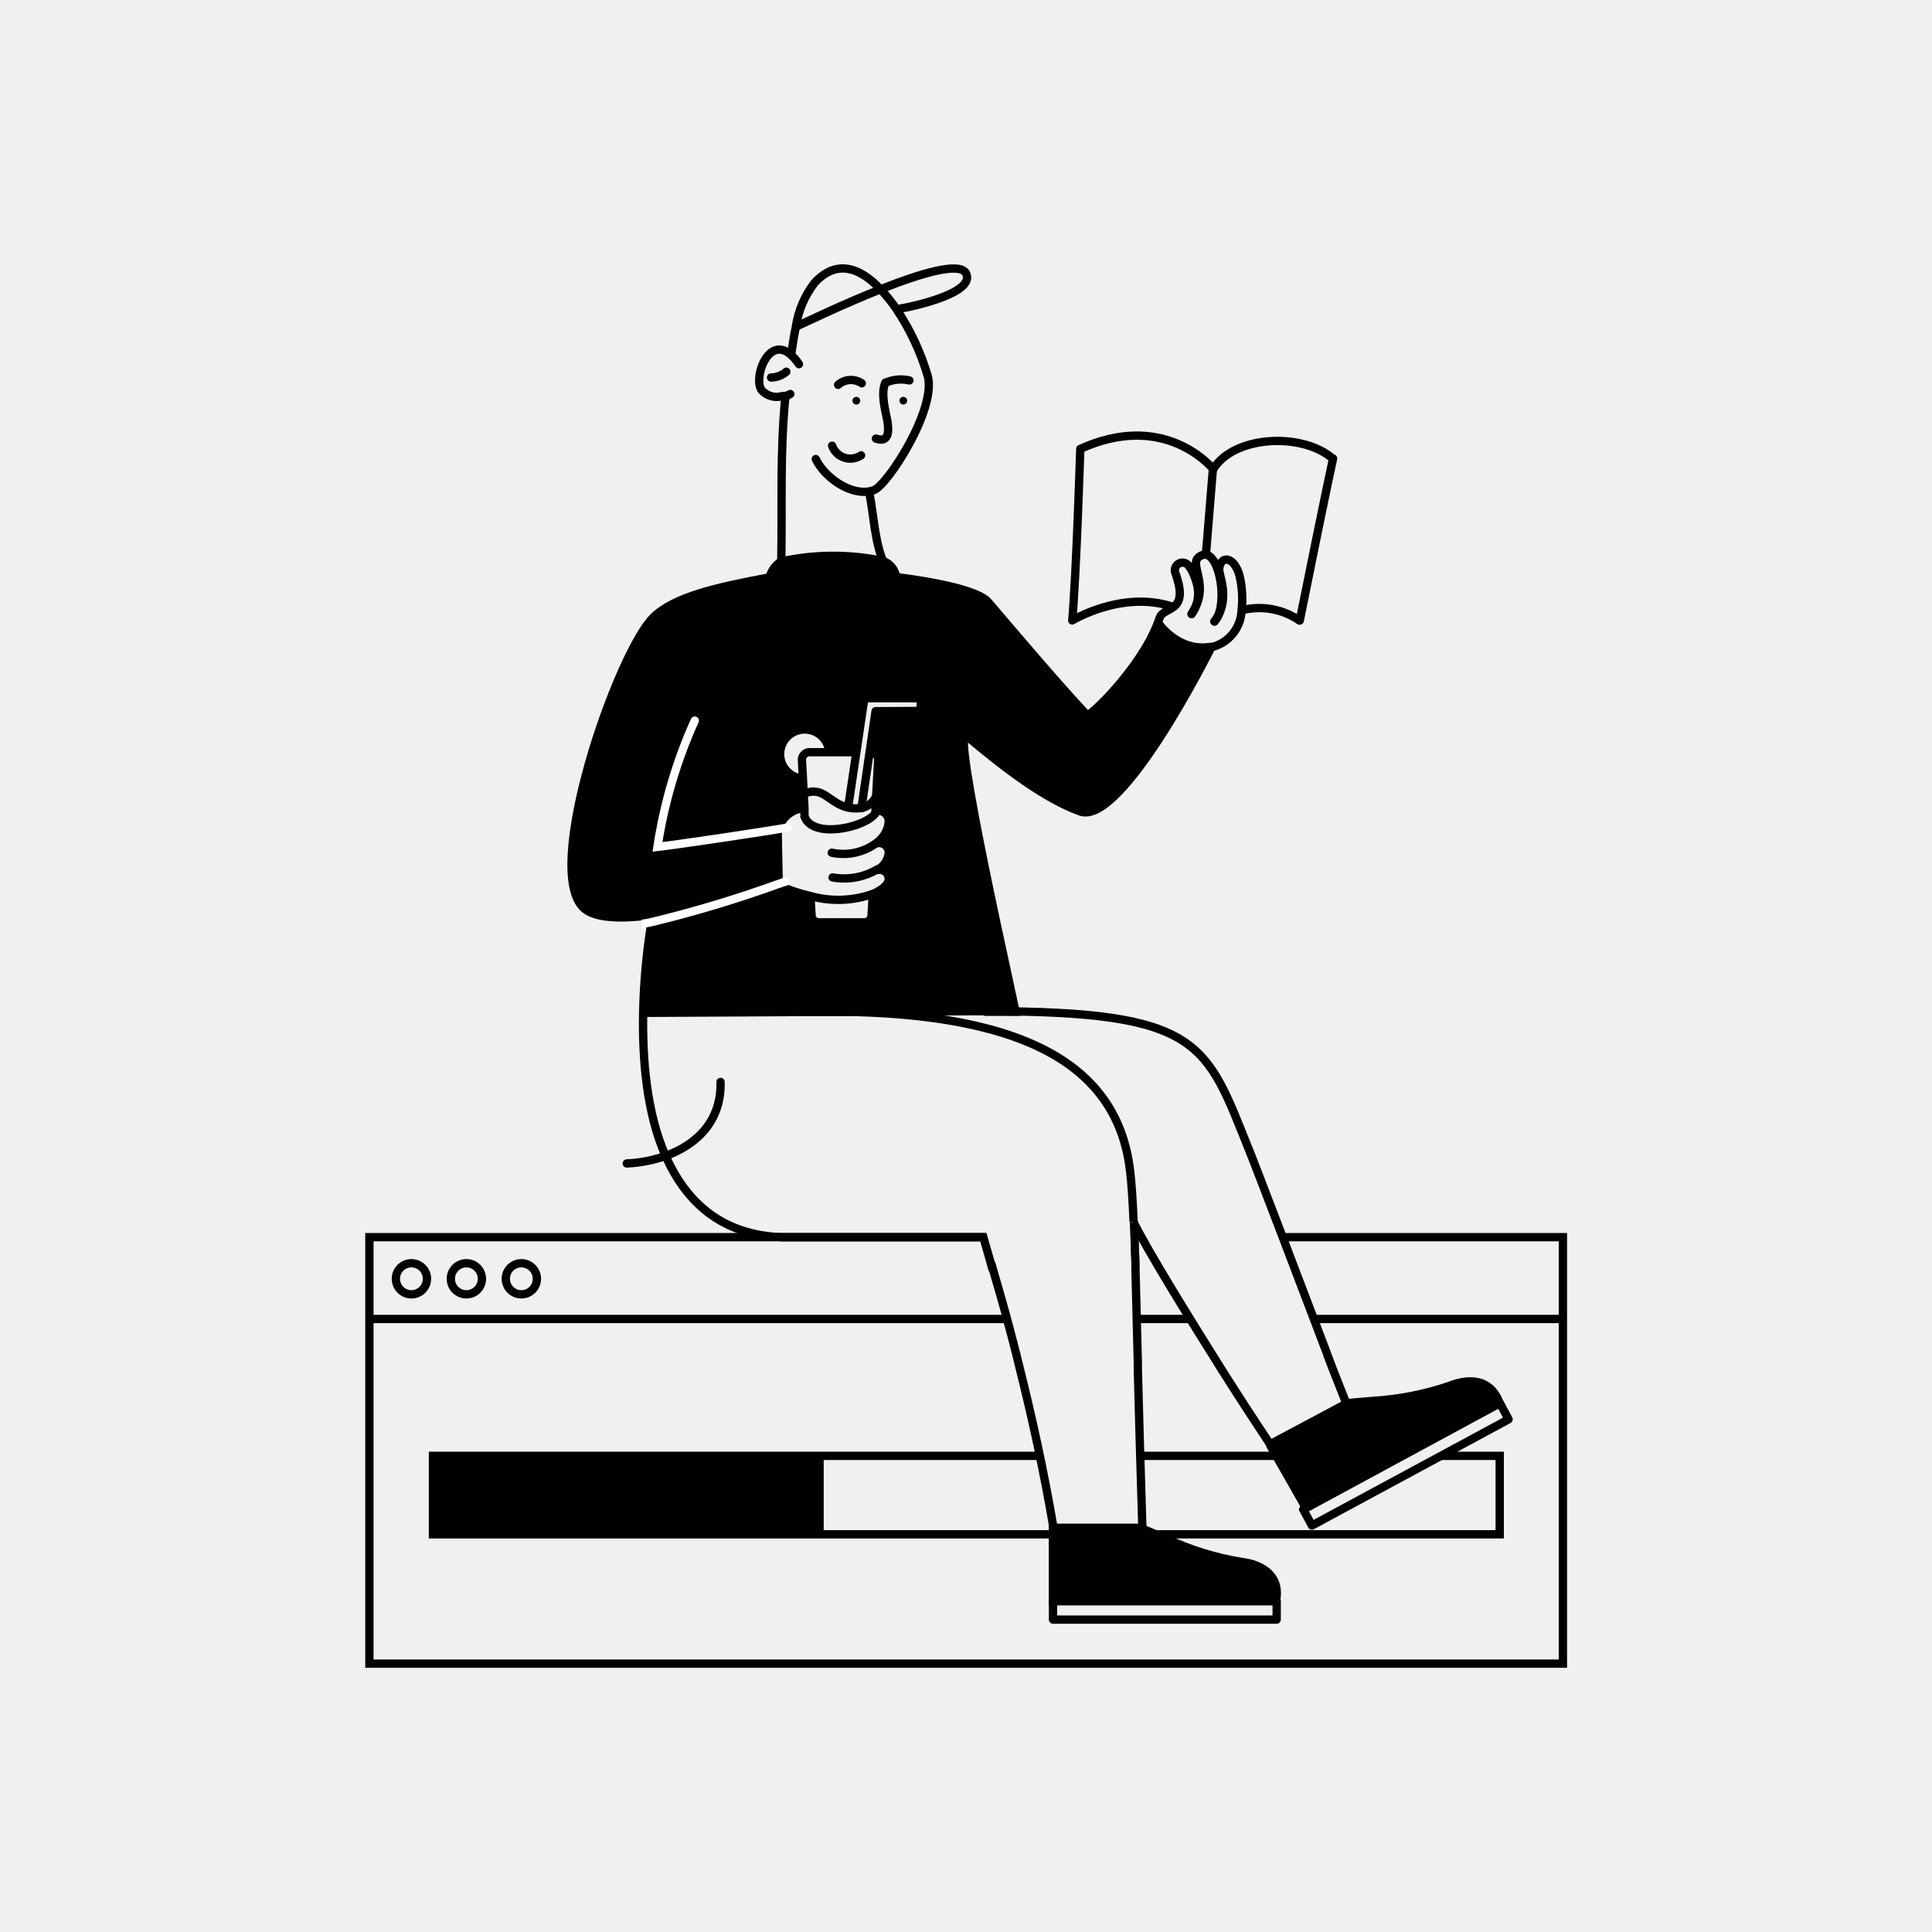
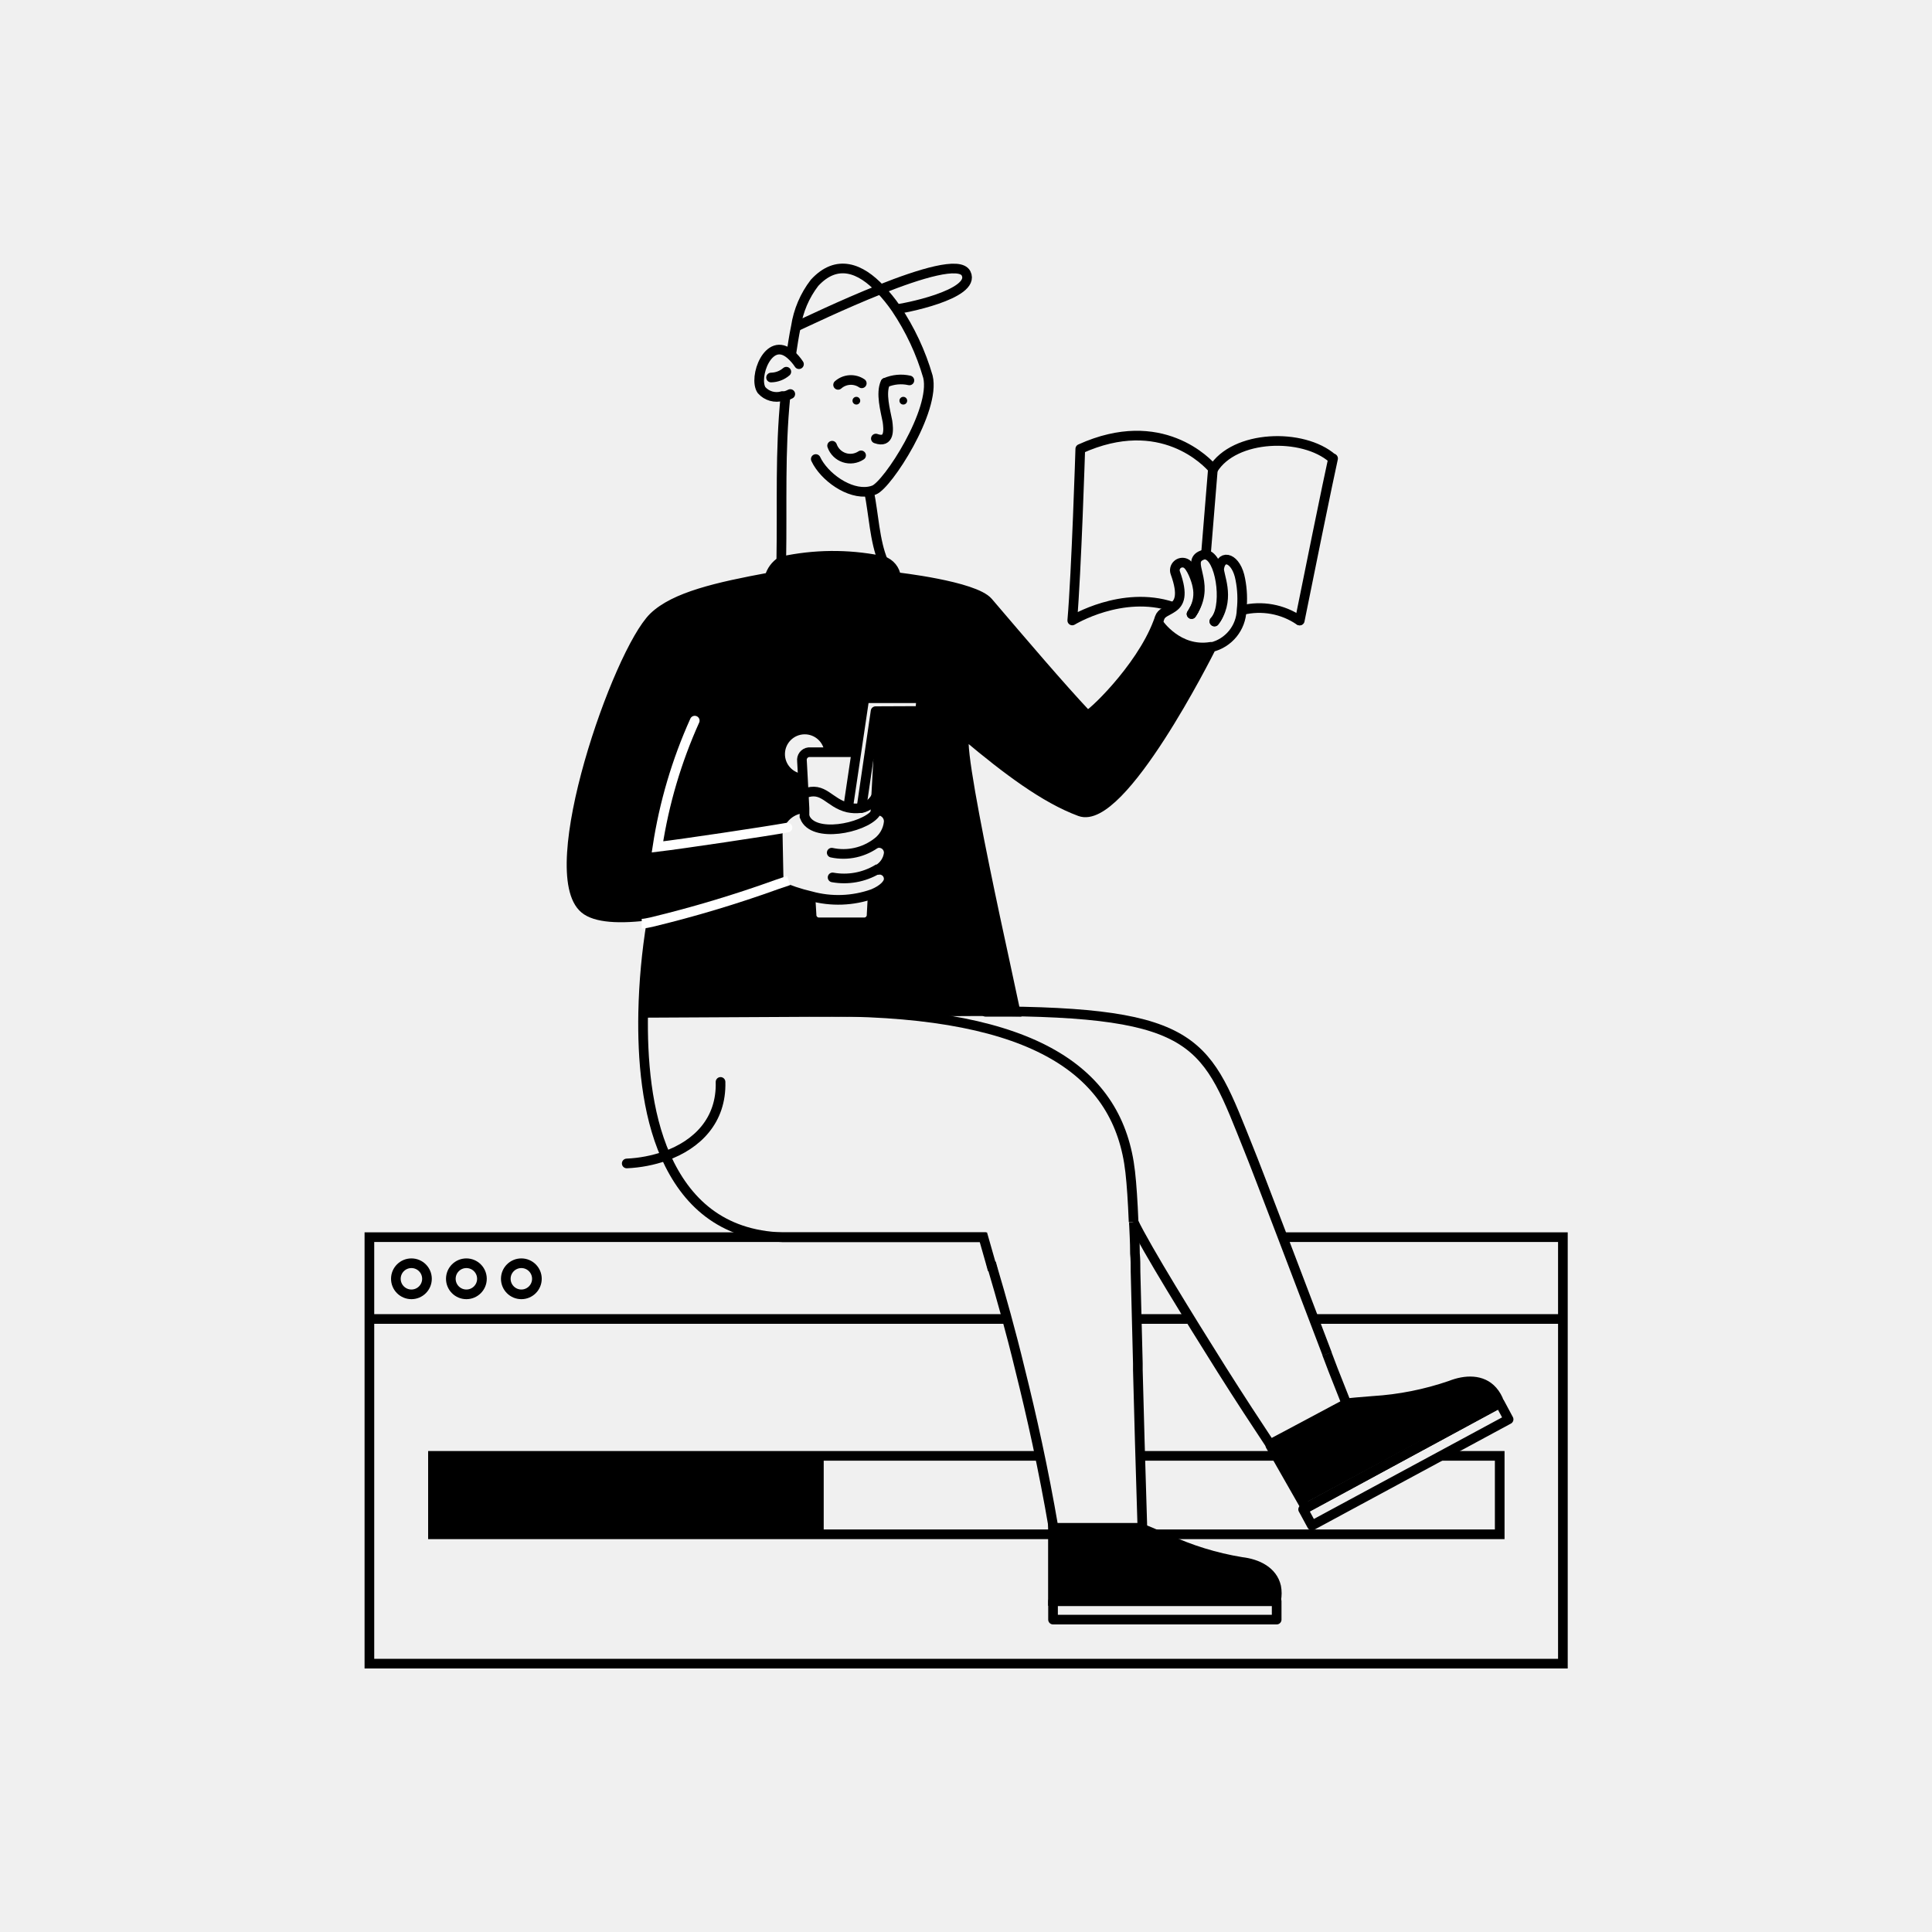
<svg xmlns="http://www.w3.org/2000/svg" id="Layer_1" data-name="Layer 1" viewBox="0 0 200 200">
  <defs>
-     <style>.cls-1,.cls-2,.cls-3,.cls-4,.cls-5{stroke:#000;}.cls-1,.cls-2,.cls-4,.cls-7,.cls-8{stroke-miterlimit:10;}.cls-1,.cls-2,.cls-3,.cls-4,.cls-5,.cls-6,.cls-7,.cls-8{stroke-width:0.86px;}.cls-2,.cls-3,.cls-4,.cls-5,.cls-6,.cls-7,.cls-8{fill:none;}.cls-3,.cls-4,.cls-8{stroke-linecap:round;}.cls-3,.cls-5,.cls-6{stroke-linejoin:round;}.cls-6,.cls-7,.cls-8{stroke:#fff;}</style>
+     <style>.cls-1,.cls-2,.cls-3,.cls-4,.cls-5{stroke:#000;}.cls-1,.cls-2,.cls-4,.cls-7,.cls-8{stroke-miterlimit:10;}.cls-1,.cls-2,.cls-3,.cls-4,.cls-5,.cls-6,.cls-7,.cls-8{strokeWidth:0.86px;}.cls-2,.cls-3,.cls-4,.cls-5,.cls-6,.cls-7,.cls-8{fill:none;}.cls-3,.cls-4,.cls-8{stroke-linecap:round;}.cls-3,.cls-5,.cls-6{stroke-linejoin:round;}.cls-6,.cls-7,.cls-8{stroke:#fff;}</style>
  </defs>
  <path d="M155.24,145.27l-20.33,11v0l-3.59-6.64.06-.1,8-4.17v0h.15c.3-.09,1.3-.14,2.65-.26a30.29,30.29,0,0,0,8-1.59c1.54-.61,3.28-.69,4.37.55a3.54,3.54,0,0,1,.69,1.2Z" />
  <path class="cls-1" d="M118.26,158.28h0c.31.07,1.21.5,2.46,1a29.87,29.87,0,0,0,7.8,2.41c1.64.19,3.22.95,3.59,2.56a3.7,3.7,0,0,1,0,1.38.44.44,0,0,1,0,.1H109v-7.57l9,0h.18Z" />
  <path d="M117.52,131.64l-.07-1.88h0C117.48,130.36,117.5,131,117.52,131.64Z" />
  <path d="M90.78,87.21A3,3,0,0,0,92,85.1a1.11,1.11,0,0,0-1.18-1.18,1.4,1.4,0,0,1-.19.33l.09-1.81.2-3.66a.79.79,0,0,0-.68-.91H90l.62-4.25,4.62,0,.11-1.32H89.48l-.83,5.59h-2.8a2.55,2.55,0,1,0-2.73,2.73l.08,1.54.08,1.53h-.15a2.92,2.92,0,0,0-2.62,2.67l.1,5.06-.26.09a74.52,74.52,0,0,1-12.81,3.22c-3.44.47-5.9.29-7-.64-4.51-3.75,3.4-26.53,7.13-30.2,2.16-2.14,6.58-3.06,12-4.11a2.82,2.82,0,0,1,1.24-1.67l.06,0h0A25.07,25.07,0,0,1,91.05,58l.37.13a2,2,0,0,1,1.35,1.66s8.09.9,9.53,2.58c3.68,4.31,7.43,8.7,10.25,11.72.2.21,5.48-4.73,7.32-9.56l.06,0s2,3,5.41,2.44h0c-.27.54-9.31,18.57-13.6,17-3.63-1.34-7.57-4.3-11.76-7.82C98.35,74.72,104.89,104,105,104.6l-4.26,0-14.55.08H84l-17.47.09a68,68,0,0,1,.86-9.36,124,124,0,0,0,13-3.9l.26.08a18.06,18.06,0,0,0,3.26,1.09l.12,2a.77.77,0,0,0,.69.8h4.84a.77.77,0,0,0,.69-.8l.12-2.22C91.4,92.06,92,91.46,92,91A.94.94,0,0,0,90.9,90h-.05l0,0,.08,0A2.23,2.23,0,0,0,92,88.35a1,1,0,0,0-1.14-1.07Z" />
  <line class="cls-2" x1="118.1" y1="150.71" x2="132.07" y2="150.71" />
  <polyline class="cls-2" points="149.19 150.71 155.25 150.71 155.25 158.83 44.82 158.83 44.82 150.71 107.45 150.71" />
  <rect x="44.82" y="150.71" width="40.45" height="8.12" />
  <polyline class="cls-2" points="132.92 128.07 161.79 128.07 161.79 172.22 38.24 172.22 38.24 128.07 102.07 128.07" />
  <circle class="cls-2" cx="53.97" cy="132.38" r="1.61" />
  <circle class="cls-2" cx="48.28" cy="132.38" r="1.61" />
  <circle class="cls-2" cx="42.59" cy="132.38" r="1.61" />
  <path class="cls-3" d="M138,47.46c-.36,1.54-2.9,14-3.45,16.78" />
  <path class="cls-3" d="M134.51,64.23a7.36,7.36,0,0,0-5.92-1.07" />
  <path class="cls-3" d="M121.36,62.8C116.14,61.08,111,64.23,111,64.23c.43-5,.83-17.76.83-17.76,8.39-3.81,13.2,1.43,13.74,2.07l0,.06c2.2-3.61,9.32-3.81,12.36-1.15" />
  <path class="cls-2" d="M88.8,77.87H83.71a.8.8,0,0,0-.69.91l.1,1.82.08,1.54.08,1.53,0,.9v.08" />
  <path class="cls-2" d="M90.61,84.25l.09-1.81.2-3.66a.79.79,0,0,0-.68-.91h-.4" />
  <path class="cls-2" d="M83.89,92.68v0l.12,2a.77.77,0,0,0,.69.8h4.84a.77.77,0,0,0,.69-.8l.12-2.22v-.07" />
  <path class="cls-2" d="M83.3,84.49l0,.08c.86,2.24,6.08,1.16,7.28-.32a1.4,1.4,0,0,0,.19-.33s0,0,0,0" />
  <path class="cls-4" d="M90.79,83.92h0A1.11,1.11,0,0,1,92,85.1a3,3,0,0,1-1.2,2.11,5.73,5.73,0,0,1-4.7,1.06" />
  <path class="cls-4" d="M90.84,87.28A1,1,0,0,1,92,88.35,2.23,2.23,0,0,1,90.89,90l-.08,0a6.74,6.74,0,0,1-4.62.83" />
  <path class="cls-4" d="M90.85,90.05h.05A.94.94,0,0,1,92,91c0,.49-.58,1.09-1.63,1.53a10.67,10.67,0,0,1-6.46.23,18.06,18.06,0,0,1-3.26-1.09" />
  <path class="cls-4" d="M83.27,82.14c2-.79,2.53,1,4.51,1.46h0a4,4,0,0,0,1.27.06l.14,0h0a2.25,2.25,0,0,0,1.5-1.2" />
  <polyline class="cls-3" points="89.19 83.56 90.02 77.87 90.64 73.62 95.26 73.6 95.37 72.28 89.48 72.28 88.65 77.87 87.82 83.44" />
  <path class="cls-5" d="M83.31,80.61h-.19a2.55,2.55,0,1,1,2.73-2.73c0,.06,0,.12,0,.18" />
  <path class="cls-2" d="M86.08,104.72H83.82" />
  <path class="cls-4" d="M81.91,36.64c.13-.84.27-1.83.48-2.83a9.84,9.84,0,0,1,1.93-4.53c2.32-2.52,4.77-1.53,6.82.66a16,16,0,0,1,1.62,2A25.22,25.22,0,0,1,96.06,39c.83,3.47-4.18,11.2-5.58,11.73a2.27,2.27,0,0,1-.51.14c-2.07.36-4.66-1.52-5.52-3.35" />
  <path class="cls-2" d="M80.88,57.92c.1-5.82-.15-11.11.43-16.91" />
  <path class="cls-2" d="M89.91,50.67l.06.24c.47,2.3.57,5.11,1.45,7.19l0,.11" />
  <path class="cls-4" d="M82.71,37.7a4.85,4.85,0,0,0-.87-1c-2.3-2-3.89,2.42-3,3.69A2.08,2.08,0,0,0,81,41l.26,0h0a2.1,2.1,0,0,0,.55-.21" />
  <path class="cls-2" d="M92.74,32h0c.55,0,8.35-1.5,7.27-3.69-.62-1.26-4.75,0-8.89,1.65-3.92,1.56-7.85,3.46-8.75,3.87l-.15.07" />
  <path class="cls-4" d="M91.68,39.61a4,4,0,0,1,2.46-.23" />
  <path class="cls-4" d="M89.21,39.68a2,2,0,0,0-2.45.16" />
  <path class="cls-4" d="M81.4,38.48a2.47,2.47,0,0,1-1.58.6" />
  <path class="cls-4" d="M91.65,39.62c-.5,1.1,0,2.86.22,4,.11.79.27,2.31-1.2,1.78" />
  <path class="cls-2" d="M117.35,126.5c-.09-2.18-.2-3.85-.35-5.18-1.17-10.38-9.81-16.5-30.86-16.6" />
  <path class="cls-2" d="M118.26,158.54v-.34c-.21-6.48-.35-11.87-.47-16.38,0-.22,0-.45,0-.67-.09-3.76-.17-6.89-.24-9.51,0-.66,0-1.28-.06-1.88,0-1.19-.07-2.27-.11-3.25h0" />
  <path class="cls-2" d="M102.79,131.58c0-.06,0-.14-.06-.22l-.18-.65c-.27-.93-.62-2.18-.75-2.63H81c-6.38-.21-10-3.72-12.09-8.4-2-4.51-2.42-10.11-2.33-14.86a66.42,66.42,0,0,1,.86-9.36c.07-.41.12-.66.13-.74v0" />
  <path class="cls-2" d="M118.07,158.21l-9,0c-1.06-6.19-2.29-11.68-3.46-16.37-1-4.14-2-7.66-2.83-10.46l-.18-.65" />
  <path class="cls-2" d="M137.39,140.17h0l-4.6-12.08c-1.73-4.52-3.19-8.34-3.47-9-4.48-11.14-4.91-14.4-27.31-14.41h-1.32l-14.55.08H84l-17.47.09h0" />
  <path class="cls-2" d="M117.34,126.49h0c.66,1.37,2.1,3.86,3.87,6.79,1.61,2.66,3.48,5.68,5.27,8.52s3.68,5.72,5,7.71l7.9-4.21v0L138,141.81c-.19-.5-.41-1.07-.63-1.66" />
  <path class="cls-4" d="M86.14,46.14a2,2,0,0,0,3,1" />
  <path class="cls-4" d="M125.73,64.35l.21-.31c1.42-2.29.18-4.54.27-5.2.23-1.57,1.79-1.08,2.19,1.14a10.45,10.45,0,0,1,.13,3.17A4.08,4.08,0,0,1,125.4,67h0c-.27.54-9.31,18.57-13.6,17-3.63-1.34-7.57-4.3-11.76-7.82-1.68-1.41,5,27.92,5.11,28.56,0,0-3.13,0-3.13,0" />
  <path class="cls-4" d="M123.57,63.2a3.48,3.48,0,0,1-.22.36" />
  <path class="cls-4" d="M125.7,64.32a2.15,2.15,0,0,0,.23-.28c1.1-1.73.37-6.4-1.1-6.62a.76.76,0,0,0-.41.06c-1.72.68.9,2.72-.84,5.71" />
  <path class="cls-4" d="M123.35,63.57a3.6,3.6,0,0,0,.22-.37h0a3.53,3.53,0,0,0,.38-2.53c-.09-.54-.63-2.12-1.22-2.36a.79.79,0,0,0-1.06,1c.84,2.32.4,3.11-.24,3.56s-1.19.52-1.39,1.1a5.17,5.17,0,0,1-.18.51c-1.84,4.83-7.12,9.77-7.32,9.56-2.82-3-6.57-7.41-10.25-11.72-1.44-1.68-9.53-2.58-9.53-2.58a2,2,0,0,0-1.35-1.66L91.05,58a25.07,25.07,0,0,0-10.09.1h0l-.06,0a2.82,2.82,0,0,0-1.24,1.67c-5.4,1-9.82,2-12,4.11C63.92,67.55,56,90.33,60.52,94.08c1.12.93,3.58,1.11,7,.64A74.52,74.52,0,0,0,80.35,91.5l.26-.09-.1-5.06a2.92,2.92,0,0,1,2.62-2.67" />
  <polyline class="cls-3" points="125.57 48.39 125.56 48.54 124.84 57.36" />
  <path class="cls-4" d="M119.93,64.52s2,3,5.41,2.44" />
  <path class="cls-6" d="M66.43,95.62c.31,0,.63-.09,1-.16a124,124,0,0,0,13-3.9l1.21-.41" />
  <path d="M93.51,41.08a.4.4,0,0,1,0,.8.4.4,0,0,1,0-.8Z" />
  <path d="M88.65,41.08a.4.4,0,1,1-.4.4A.4.4,0,0,1,88.65,41.08Z" />
  <polygon class="cls-3" points="109.01 165.91 109.01 167.66 132.16 167.66 132.16 165.76 132.12 165.76 109.02 165.76 109.01 165.76 109.01 165.91" />
  <line class="cls-7" x1="135.08" y1="156.18" x2="147.26" y2="149.62" />
  <polygon class="cls-3" points="134.98 156.39 135.81 157.92 156.17 146.93 155.27 145.25 155.24 145.27 134.91 156.25 134.9 156.25 134.98 156.39" />
  <path class="cls-4" d="M74.59,112c.11,4-2.42,6.49-5.71,7.67a13.91,13.91,0,0,1-4,.77" />
  <path class="cls-3" d="M139.49,145.28c.3-.09,1.3-.14,2.65-.26a30.29,30.29,0,0,0,8-1.59c1.54-.61,3.28-.69,4.37.55a3.54,3.54,0,0,1,.69,1.2l0,.09,0,0-20,10.85-3.69-6.47Z" />
  <path class="cls-8" d="M81.52,85.67c-2.29.41-10.85,1.69-13.46,2a50.23,50.23,0,0,1,3.86-13.07" />
  <line class="cls-2" x1="136.09" y1="136.54" x2="161.58" y2="136.54" />
  <line class="cls-2" x1="117.69" y1="136.54" x2="123.1" y2="136.54" />
  <line class="cls-2" x1="38.21" y1="136.54" x2="104.17" y2="136.54" />
</svg>
